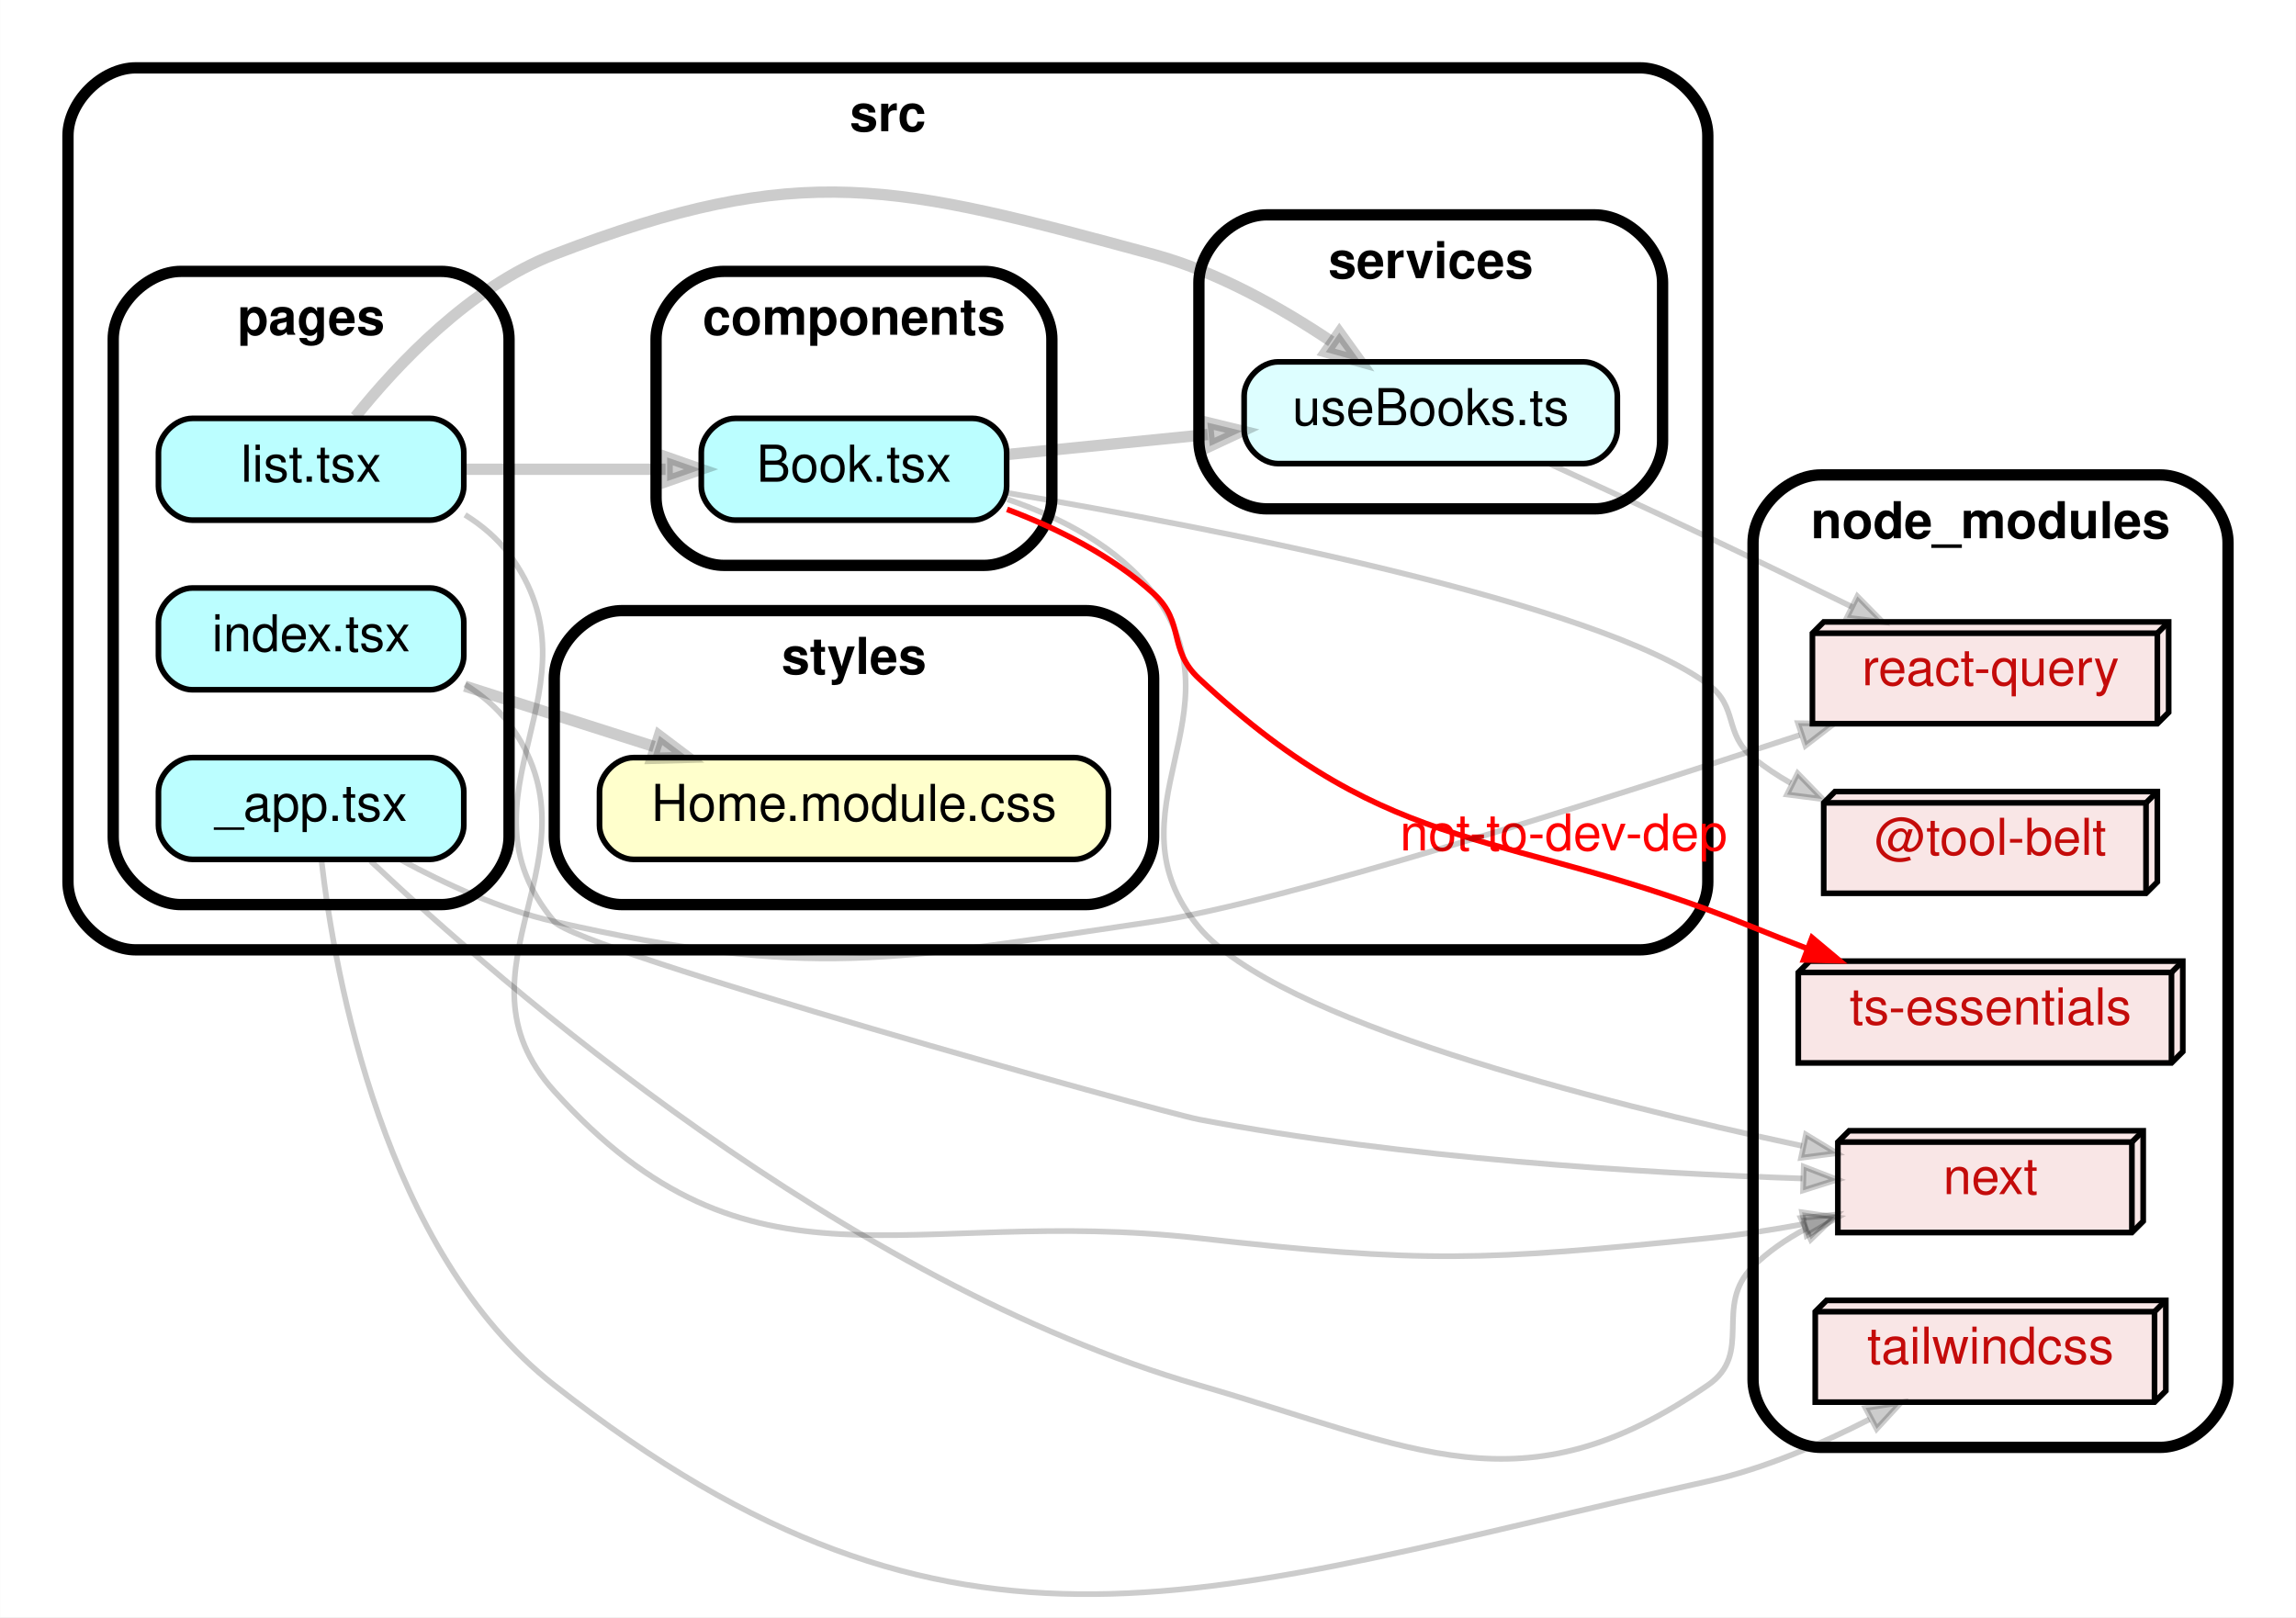
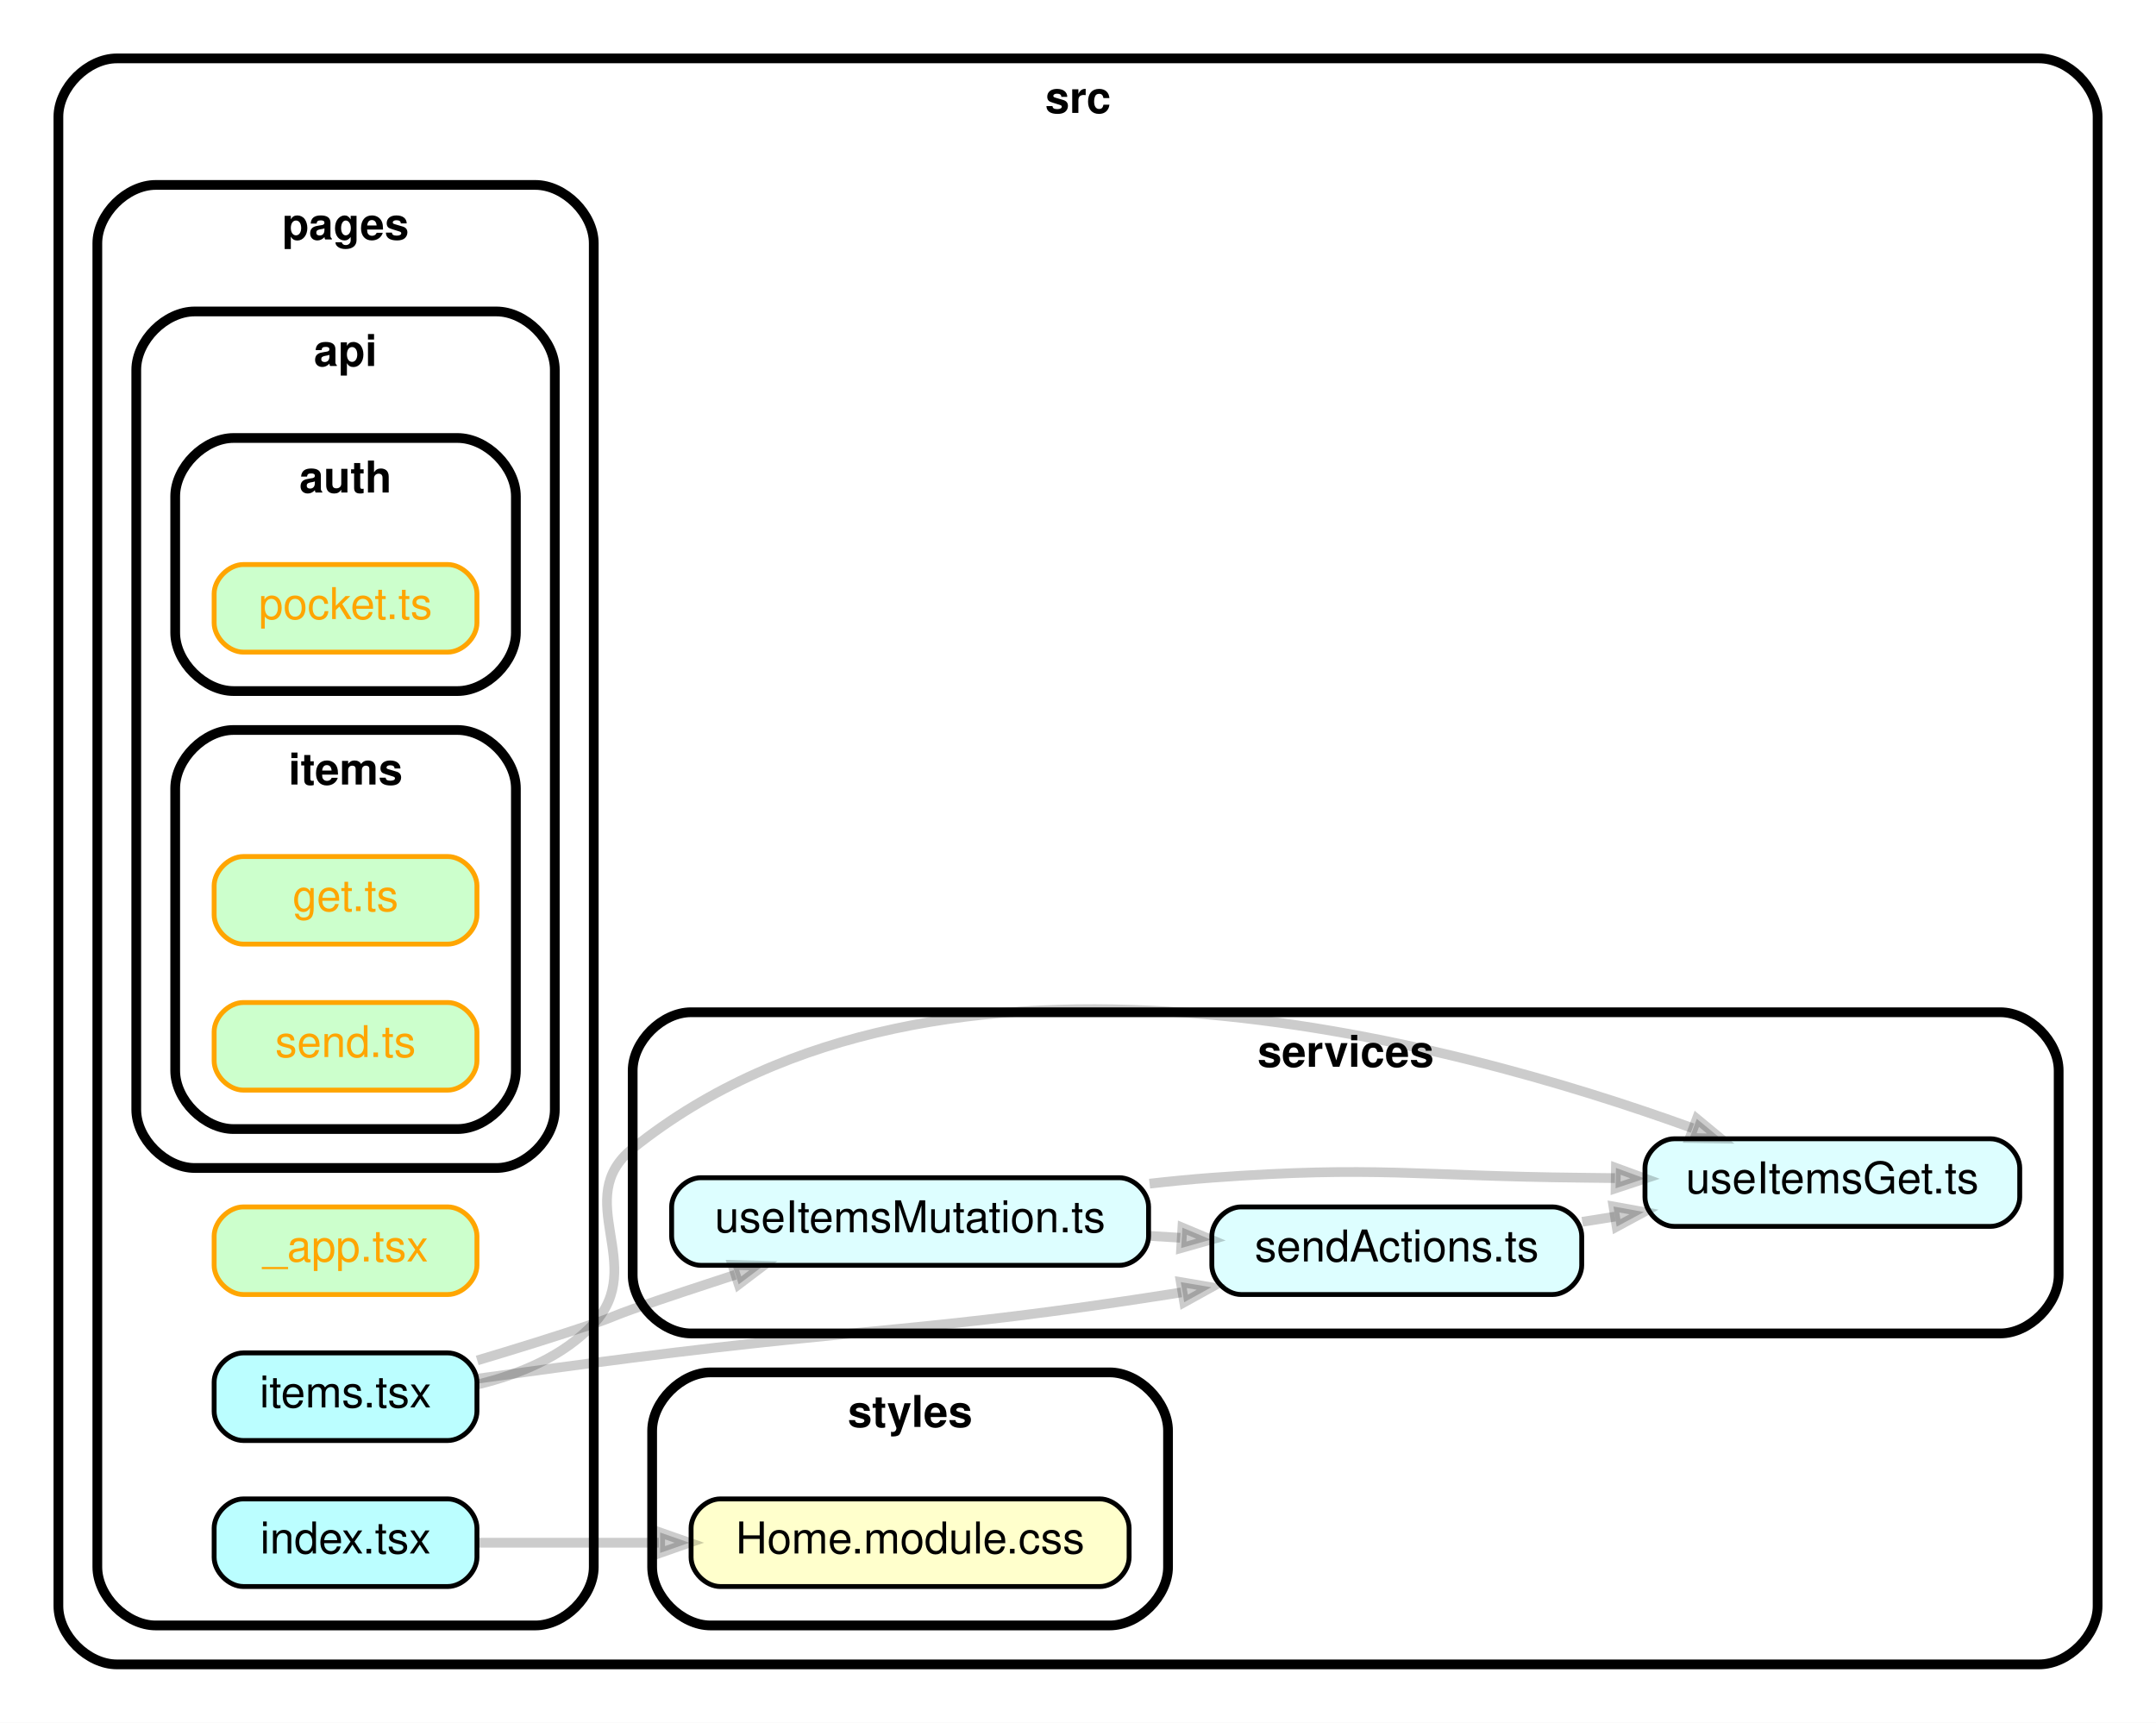
- <svg xmlns="http://www.w3.org/2000/svg" xmlns:xlink="http://www.w3.org/1999/xlink" width="406pt" height="286pt" viewBox="0.00 0.00 406.00 286.03">
-   <g id="graph0" class="graph" transform="scale(1 1) rotate(0) translate(4 282.03)">
-     <polygon fill="white" stroke="transparent" points="-4,4 -4,-282.03 402,-282.03 402,4 -4,4" />
+ <svg xmlns="http://www.w3.org/2000/svg" xmlns:xlink="http://www.w3.org/1999/xlink" width="443pt" height="354pt" viewBox="0.00 0.00 443.00 354.00">
+   <g id="graph0" class="graph" transform="scale(1 1) rotate(0) translate(4 350)">
+     <polygon fill="white" stroke="transparent" points="-4,4 -4,-350 439,-350 439,4 -4,4" />
    <g id="clust1" class="cluster">
-       <path fill="#ffffff" stroke="black" stroke-width="2" d="M318,-26.03C318,-26.03 378,-26.03 378,-26.03 384,-26.03 390,-32.03 390,-38.03 390,-38.03 390,-186.03 390,-186.03 390,-192.03 384,-198.03 378,-198.03 378,-198.03 318,-198.03 318,-198.03 312,-198.03 306,-192.03 306,-186.03 306,-186.03 306,-38.03 306,-38.03 306,-32.03 312,-26.03 318,-26.03" />
-       <text text-anchor="middle" x="348" y="-186.83" font-family="Helvetica,sans-Serif" font-weight="bold" font-size="9.00">node_modules</text>
+       <path fill="#ffffff" stroke="black" stroke-width="2" d="M20,-8C20,-8 415,-8 415,-8 421,-8 427,-14 427,-20 427,-20 427,-326 427,-326 427,-332 421,-338 415,-338 415,-338 20,-338 20,-338 14,-338 8,-332 8,-326 8,-326 8,-20 8,-20 8,-14 14,-8 20,-8" />
+       <text text-anchor="middle" x="217.5" y="-326.8" font-family="Helvetica,sans-Serif" font-weight="bold" font-size="9.00">src</text>
    </g>
    <g id="clust2" class="cluster">
-       <path fill="#ffffff" stroke="black" stroke-width="2" d="M20,-114.03C20,-114.03 286,-114.03 286,-114.03 292,-114.03 298,-120.03 298,-126.03 298,-126.03 298,-258.03 298,-258.03 298,-264.03 292,-270.03 286,-270.03 286,-270.03 20,-270.03 20,-270.03 14,-270.03 8,-264.03 8,-258.03 8,-258.03 8,-126.03 8,-126.03 8,-120.03 14,-114.03 20,-114.03" />
-       <text text-anchor="middle" x="153" y="-258.83" font-family="Helvetica,sans-Serif" font-weight="bold" font-size="9.00">src</text>
+       <path fill="#ffffff" stroke="black" stroke-width="2" d="M28,-16C28,-16 106,-16 106,-16 112,-16 118,-22 118,-28 118,-28 118,-300 118,-300 118,-306 112,-312 106,-312 106,-312 28,-312 28,-312 22,-312 16,-306 16,-300 16,-300 16,-28 16,-28 16,-22 22,-16 28,-16" />
+       <text text-anchor="middle" x="67" y="-300.8" font-family="Helvetica,sans-Serif" font-weight="bold" font-size="9.00">pages</text>
    </g>
    <g id="clust3" class="cluster">
-       <path fill="#ffffff" stroke="black" stroke-width="2" d="M124,-182.03C124,-182.03 170,-182.03 170,-182.03 176,-182.03 182,-188.03 182,-194.03 182,-194.03 182,-222.03 182,-222.03 182,-228.03 176,-234.03 170,-234.03 170,-234.03 124,-234.03 124,-234.03 118,-234.03 112,-228.03 112,-222.03 112,-222.03 112,-194.03 112,-194.03 112,-188.03 118,-182.03 124,-182.03" />
-       <text text-anchor="middle" x="147" y="-222.83" font-family="Helvetica,sans-Serif" font-weight="bold" font-size="9.00">components</text>
+       <path fill="#ffffff" stroke="black" stroke-width="2" d="M36,-110C36,-110 98,-110 98,-110 104,-110 110,-116 110,-122 110,-122 110,-274 110,-274 110,-280 104,-286 98,-286 98,-286 36,-286 36,-286 30,-286 24,-280 24,-274 24,-274 24,-122 24,-122 24,-116 30,-110 36,-110" />
+       <text text-anchor="middle" x="67" y="-274.8" font-family="Helvetica,sans-Serif" font-weight="bold" font-size="9.00">api</text>
    </g>
    <g id="clust4" class="cluster">
-       <path fill="#ffffff" stroke="black" stroke-width="2" d="M28,-122.03C28,-122.03 74,-122.03 74,-122.03 80,-122.03 86,-128.03 86,-134.03 86,-134.03 86,-222.03 86,-222.03 86,-228.03 80,-234.03 74,-234.03 74,-234.03 28,-234.03 28,-234.03 22,-234.03 16,-228.03 16,-222.03 16,-222.03 16,-134.03 16,-134.03 16,-128.03 22,-122.03 28,-122.03" />
-       <text text-anchor="middle" x="51" y="-222.83" font-family="Helvetica,sans-Serif" font-weight="bold" font-size="9.00">pages</text>
+       <path fill="#ffffff" stroke="black" stroke-width="2" d="M44,-208C44,-208 90,-208 90,-208 96,-208 102,-214 102,-220 102,-220 102,-248 102,-248 102,-254 96,-260 90,-260 90,-260 44,-260 44,-260 38,-260 32,-254 32,-248 32,-248 32,-220 32,-220 32,-214 38,-208 44,-208" />
+       <text text-anchor="middle" x="67" y="-248.8" font-family="Helvetica,sans-Serif" font-weight="bold" font-size="9.00">auth</text>
    </g>
    <g id="clust5" class="cluster">
-       <path fill="#ffffff" stroke="black" stroke-width="2" d="M220,-192.03C220,-192.03 278,-192.03 278,-192.03 284,-192.03 290,-198.03 290,-204.03 290,-204.03 290,-232.03 290,-232.03 290,-238.03 284,-244.03 278,-244.03 278,-244.03 220,-244.03 220,-244.03 214,-244.03 208,-238.03 208,-232.03 208,-232.03 208,-204.03 208,-204.03 208,-198.03 214,-192.03 220,-192.03" />
-       <text text-anchor="middle" x="249" y="-232.83" font-family="Helvetica,sans-Serif" font-weight="bold" font-size="9.00">services</text>
+       <path fill="#ffffff" stroke="black" stroke-width="2" d="M44,-118C44,-118 90,-118 90,-118 96,-118 102,-124 102,-130 102,-130 102,-188 102,-188 102,-194 96,-200 90,-200 90,-200 44,-200 44,-200 38,-200 32,-194 32,-188 32,-188 32,-130 32,-130 32,-124 38,-118 44,-118" />
+       <text text-anchor="middle" x="67" y="-188.8" font-family="Helvetica,sans-Serif" font-weight="bold" font-size="9.00">items</text>
    </g>
    <g id="clust6" class="cluster">
-       <path fill="#ffffff" stroke="black" stroke-width="2" d="M106,-122.03C106,-122.03 188,-122.03 188,-122.03 194,-122.03 200,-128.03 200,-134.03 200,-134.03 200,-162.03 200,-162.03 200,-168.03 194,-174.03 188,-174.03 188,-174.03 106,-174.03 106,-174.03 100,-174.03 94,-168.03 94,-162.03 94,-162.03 94,-134.03 94,-134.03 94,-128.03 100,-122.03 106,-122.03" />
-       <text text-anchor="middle" x="147" y="-162.83" font-family="Helvetica,sans-Serif" font-weight="bold" font-size="9.00">styles</text>
+       <path fill="#ffffff" stroke="black" stroke-width="2" d="M138,-76C138,-76 407,-76 407,-76 413,-76 419,-82 419,-88 419,-88 419,-130 419,-130 419,-136 413,-142 407,-142 407,-142 138,-142 138,-142 132,-142 126,-136 126,-130 126,-130 126,-88 126,-88 126,-82 132,-76 138,-76" />
+       <text text-anchor="middle" x="272.5" y="-130.8" font-family="Helvetica,sans-Serif" font-weight="bold" font-size="9.00">services</text>
+     </g>
+     <g id="clust7" class="cluster">
+       <path fill="#ffffff" stroke="black" stroke-width="2" d="M142,-16C142,-16 224,-16 224,-16 230,-16 236,-22 236,-28 236,-28 236,-56 236,-56 236,-62 230,-68 224,-68 224,-68 142,-68 142,-68 136,-68 130,-62 130,-56 130,-56 130,-28 130,-28 130,-22 136,-16 142,-16" />
+       <text text-anchor="middle" x="183" y="-56.8" font-family="Helvetica,sans-Serif" font-weight="bold" font-size="9.00">styles</text>
    </g>
    <g id="node1" class="node">
      <g id="a_node1">
-         <a xlink:href="node_modules/@tool-belt" xlink:title="@tool-belt">
-           <polygon fill="#c40b0a" fill-opacity="0.102" stroke="black" points="377.5,-142.03 320.5,-142.03 318.5,-140.03 318.5,-124.03 375.5,-124.03 377.5,-126.03 377.5,-142.03" />
-           <polyline fill="none" stroke="black" points="375.5,-140.03 318.5,-140.03 " />
-           <polyline fill="none" stroke="black" points="375.5,-140.03 375.5,-124.03 " />
-           <polyline fill="none" stroke="black" points="375.5,-140.03 377.5,-142.03 " />
-           <text text-anchor="middle" x="348" y="-130.83" font-family="Helvetica,sans-Serif" font-size="9.00" fill="#c40b0a">@tool-belt</text>
+         <a xlink:href="src/pages/_app.tsx" xlink:title="no-orphans">
+           <path fill="#ccffcc" stroke="orange" d="M88,-102C88,-102 46,-102 46,-102 43,-102 40,-99 40,-96 40,-96 40,-90 40,-90 40,-87 43,-84 46,-84 46,-84 88,-84 88,-84 91,-84 94,-87 94,-90 94,-90 94,-96 94,-96 94,-99 91,-102 88,-102" />
+           <text text-anchor="middle" x="67" y="-90.8" font-family="Helvetica,sans-Serif" font-size="9.00" fill="orange">_app.tsx</text>
        </a>
      </g>
    </g>
    <g id="node2" class="node">
      <g id="a_node2">
-         <a xlink:href="node_modules/next" xlink:title="next">
-           <polygon fill="#c40b0a" fill-opacity="0.102" stroke="black" points="375,-82.03 323,-82.03 321,-80.03 321,-64.03 373,-64.03 375,-66.03 375,-82.03" />
-           <polyline fill="none" stroke="black" points="373,-80.03 321,-80.03 " />
-           <polyline fill="none" stroke="black" points="373,-80.03 373,-64.03 " />
-           <polyline fill="none" stroke="black" points="373,-80.03 375,-82.03 " />
-           <text text-anchor="middle" x="348" y="-70.83" font-family="Helvetica,sans-Serif" font-size="9.00" fill="#c40b0a">next</text>
+         <a xlink:href="src/pages/api/auth/pocket.ts" xlink:title="no-orphans">
+           <path fill="#ccffcc" stroke="orange" d="M88,-234C88,-234 46,-234 46,-234 43,-234 40,-231 40,-228 40,-228 40,-222 40,-222 40,-219 43,-216 46,-216 46,-216 88,-216 88,-216 91,-216 94,-219 94,-222 94,-222 94,-228 94,-228 94,-231 91,-234 88,-234" />
+           <text text-anchor="middle" x="67" y="-222.8" font-family="Helvetica,sans-Serif" font-size="9.00" fill="orange">pocket.ts</text>
        </a>
      </g>
    </g>
    <g id="node3" class="node">
      <g id="a_node3">
-         <a xlink:href="node_modules/react-query" xlink:title="react-query">
-           <polygon fill="#c40b0a" fill-opacity="0.102" stroke="black" points="379.5,-172.03 318.5,-172.03 316.5,-170.03 316.5,-154.03 377.5,-154.03 379.5,-156.03 379.5,-172.03" />
-           <polyline fill="none" stroke="black" points="377.5,-170.03 316.5,-170.03 " />
-           <polyline fill="none" stroke="black" points="377.5,-170.03 377.5,-154.03 " />
-           <polyline fill="none" stroke="black" points="377.5,-170.03 379.5,-172.03 " />
-           <text text-anchor="middle" x="348" y="-160.83" font-family="Helvetica,sans-Serif" font-size="9.00" fill="#c40b0a">react-query</text>
+         <a xlink:href="src/pages/api/items/get.ts" xlink:title="no-orphans">
+           <path fill="#ccffcc" stroke="orange" d="M88,-174C88,-174 46,-174 46,-174 43,-174 40,-171 40,-168 40,-168 40,-162 40,-162 40,-159 43,-156 46,-156 46,-156 88,-156 88,-156 91,-156 94,-159 94,-162 94,-162 94,-168 94,-168 94,-171 91,-174 88,-174" />
+           <text text-anchor="middle" x="67" y="-162.8" font-family="Helvetica,sans-Serif" font-size="9.00" fill="orange">get.ts</text>
        </a>
      </g>
    </g>
    <g id="node4" class="node">
      <g id="a_node4">
-         <a xlink:href="node_modules/tailwindcss" xlink:title="tailwindcss">
-           <polygon fill="#c40b0a" fill-opacity="0.102" stroke="black" points="379,-52.03 319,-52.03 317,-50.03 317,-34.03 377,-34.03 379,-36.03 379,-52.03" />
-           <polyline fill="none" stroke="black" points="377,-50.03 317,-50.03 " />
-           <polyline fill="none" stroke="black" points="377,-50.03 377,-34.03 " />
-           <polyline fill="none" stroke="black" points="377,-50.03 379,-52.03 " />
-           <text text-anchor="middle" x="348" y="-40.83" font-family="Helvetica,sans-Serif" font-size="9.00" fill="#c40b0a">tailwindcss</text>
+         <a xlink:href="src/pages/api/items/send.ts" xlink:title="no-orphans">
+           <path fill="#ccffcc" stroke="orange" d="M88,-144C88,-144 46,-144 46,-144 43,-144 40,-141 40,-138 40,-138 40,-132 40,-132 40,-129 43,-126 46,-126 46,-126 88,-126 88,-126 91,-126 94,-129 94,-132 94,-132 94,-138 94,-138 94,-141 91,-144 88,-144" />
+           <text text-anchor="middle" x="67" y="-132.8" font-family="Helvetica,sans-Serif" font-size="9.00" fill="orange">send.ts</text>
        </a>
      </g>
    </g>
    <g id="node5" class="node">
      <g id="a_node5">
-         <a xlink:href="node_modules/ts-essentials" xlink:title="ts-essentials">
-           <polygon fill="#c40b0a" fill-opacity="0.102" stroke="black" points="382,-112.03 316,-112.03 314,-110.03 314,-94.03 380,-94.03 382,-96.03 382,-112.03" />
-           <polyline fill="none" stroke="black" points="380,-110.03 314,-110.03 " />
-           <polyline fill="none" stroke="black" points="380,-110.03 380,-94.03 " />
-           <polyline fill="none" stroke="black" points="380,-110.03 382,-112.03 " />
-           <text text-anchor="middle" x="348" y="-100.83" font-family="Helvetica,sans-Serif" font-size="9.00" fill="#c40b0a">ts-essentials</text>
+         <a xlink:href="src/pages/index.tsx" xlink:title="index.tsx">
+           <path fill="#bbfeff" stroke="black" d="M88,-42C88,-42 46,-42 46,-42 43,-42 40,-39 40,-36 40,-36 40,-30 40,-30 40,-27 43,-24 46,-24 46,-24 88,-24 88,-24 91,-24 94,-27 94,-30 94,-30 94,-36 94,-36 94,-39 91,-42 88,-42" />
+           <text text-anchor="middle" x="67" y="-30.8" font-family="Helvetica,sans-Serif" font-size="9.00">index.tsx</text>
        </a>
      </g>
    </g>
    <g id="node6" class="node">
      <g id="a_node6">
-         <a xlink:href="src/components/Book.tsx" xlink:title="Book.tsx">
-           <path fill="#bbfeff" stroke="black" d="M168,-208.03C168,-208.03 126,-208.03 126,-208.03 123,-208.03 120,-205.03 120,-202.03 120,-202.03 120,-196.03 120,-196.03 120,-193.03 123,-190.03 126,-190.03 126,-190.03 168,-190.03 168,-190.03 171,-190.03 174,-193.03 174,-196.03 174,-196.03 174,-202.03 174,-202.03 174,-205.03 171,-208.03 168,-208.03" />
-           <text text-anchor="middle" x="147" y="-196.83" font-family="Helvetica,sans-Serif" font-size="9.00">Book.tsx</text>
+         <a xlink:href="src/styles/Home.module.css" xlink:title="Home.module.css">
+           <path fill="#ffffcc" stroke="black" d="M222,-42C222,-42 144,-42 144,-42 141,-42 138,-39 138,-36 138,-36 138,-30 138,-30 138,-27 141,-24 144,-24 144,-24 222,-24 222,-24 225,-24 228,-27 228,-30 228,-30 228,-36 228,-36 228,-39 225,-42 222,-42" />
+           <text text-anchor="middle" x="183" y="-30.8" font-family="Helvetica,sans-Serif" font-size="9.00">Home.module.css</text>
        </a>
      </g>
    </g>
    <g id="edge1" class="edge">
-       <path fill="none" stroke="#000000" stroke-opacity="0.2" d="M174.04,-194.86C211.54,-188.46 278.41,-175.42 298,-161.03 303.47,-157.01 300.75,-152.32 306,-148.03 308.05,-146.35 310.3,-144.86 312.66,-143.52" />
-       <polygon fill="#000000" fill-opacity="0.2" stroke="#000000" stroke-opacity="0.2" points="313.89,-145.25 318.32,-140.69 312.01,-141.5 313.89,-145.25" />
-     </g>
-     <g id="edge2" class="edge">
-       <path fill="none" stroke="#000000" stroke-opacity="0.2" d="M174.14,-193.72C183.69,-190.47 193.69,-185.28 200,-177.03 216.07,-156 191.03,-138.33 208,-118.03 221.76,-101.56 278.06,-87.2 314.65,-79.36" />
-       <polygon fill="#000000" fill-opacity="0.2" stroke="#000000" stroke-opacity="0.2" points="315.35,-81.36 320.79,-78.06 314.49,-77.25 315.35,-81.36" />
-     </g>
-     <g id="edge4" class="edge">
-       <g id="a_edge4">
-         <a xlink:title="not-to-dev-dep">
-           <path fill="none" stroke="red" d="M174.07,-191.94C183.06,-188.54 192.69,-183.71 200,-177.03 205.58,-171.93 202.48,-167.18 208,-162.03 242.89,-129.43 261.78,-136.02 306,-118.03 309.07,-116.78 312.29,-115.52 315.52,-114.28" />
-           <polygon fill="red" stroke="red" points="316.43,-116.19 321.3,-112.11 314.95,-112.26 316.43,-116.19" />
-         </a>
-       </g>
-       <text text-anchor="middle" x="272.51" y="-131.61" font-family="Helvetica,sans-Serif" font-size="9.00" fill="red">not-to-dev-dep</text>
+       <path fill="none" stroke="#000000" stroke-width="2" stroke-opacity="0.2" d="M94.15,-33C105.23,-33 118.52,-33 131.38,-33" />
+       <polygon fill="#000000" fill-opacity="0.2" stroke="#000000" stroke-width="2" stroke-opacity="0.2" points="131.64,-35.1 137.64,-33 131.64,-30.9 131.64,-35.1" />
    </g>
    <g id="node7" class="node">
      <g id="a_node7">
-         <a xlink:href="src/services/useBooks.ts" xlink:title="useBooks.ts">
-           <path fill="#ddfeff" stroke="black" d="M276,-218.03C276,-218.03 222,-218.03 222,-218.03 219,-218.03 216,-215.03 216,-212.03 216,-212.03 216,-206.03 216,-206.03 216,-203.03 219,-200.03 222,-200.03 222,-200.03 276,-200.03 276,-200.03 279,-200.03 282,-203.03 282,-206.03 282,-206.03 282,-212.03 282,-212.03 282,-215.03 279,-218.03 276,-218.03" />
-           <text text-anchor="middle" x="249" y="-206.83" font-family="Helvetica,sans-Serif" font-size="9.00">useBooks.ts</text>
+         <a xlink:href="src/pages/items.tsx" xlink:title="items.tsx">
+           <path fill="#bbfeff" stroke="black" d="M88,-72C88,-72 46,-72 46,-72 43,-72 40,-69 40,-66 40,-66 40,-60 40,-60 40,-57 43,-54 46,-54 46,-54 88,-54 88,-54 91,-54 94,-57 94,-60 94,-60 94,-66 94,-66 94,-69 91,-72 88,-72" />
+           <text text-anchor="middle" x="67" y="-60.8" font-family="Helvetica,sans-Serif" font-size="9.00">items.tsx</text>
+         </a>
+       </g>
+     </g>
+     <g id="node8" class="node">
+       <g id="a_node8">
+         <a xlink:href="src/services/sendActions.ts" xlink:title="sendActions.ts">
+           <path fill="#ddfeff" stroke="black" d="M315,-102C315,-102 251,-102 251,-102 248,-102 245,-99 245,-96 245,-96 245,-90 245,-90 245,-87 248,-84 251,-84 251,-84 315,-84 315,-84 318,-84 321,-87 321,-90 321,-90 321,-96 321,-96 321,-99 318,-102 315,-102" />
+           <text text-anchor="middle" x="283" y="-90.8" font-family="Helvetica,sans-Serif" font-size="9.00">sendActions.ts</text>
+         </a>
+       </g>
+     </g>
+     <g id="edge2" class="edge">
+       <path fill="none" stroke="#000000" stroke-width="2" stroke-opacity="0.2" d="M94.26,-66.73C104.2,-68.12 115.62,-69.67 126,-71 174.83,-77.25 187.36,-76.38 236,-84 236.9,-84.14 237.82,-84.29 238.74,-84.44" />
+       <polygon fill="#000000" fill-opacity="0.2" stroke="#000000" stroke-width="2" stroke-opacity="0.2" points="238.62,-86.55 244.89,-85.49 239.32,-82.41 238.62,-86.55" />
+     </g>
+     <g id="node9" class="node">
+       <g id="a_node9">
+         <a xlink:href="src/services/useItemsGet.ts" xlink:title="useItemsGet.ts">
+           <path fill="#ddfeff" stroke="black" d="M405,-116C405,-116 340,-116 340,-116 337,-116 334,-113 334,-110 334,-110 334,-104 334,-104 334,-101 337,-98 340,-98 340,-98 405,-98 405,-98 408,-98 411,-101 411,-104 411,-104 411,-110 411,-110 411,-113 408,-116 405,-116" />
+           <text text-anchor="middle" x="372.5" y="-104.8" font-family="Helvetica,sans-Serif" font-size="9.00">useItemsGet.ts</text>
        </a>
      </g>
    </g>
    <g id="edge3" class="edge">
-       <path fill="none" stroke="#000000" stroke-width="2" stroke-opacity="0.2" d="M174.01,-201.63C184.85,-202.71 197.67,-203.99 209.56,-205.18" />
-       <polygon fill="#000000" fill-opacity="0.2" stroke="#000000" stroke-width="2" stroke-opacity="0.2" points="209.5,-207.29 215.68,-205.79 209.92,-203.11 209.5,-207.29" />
+       <path fill="none" stroke="#000000" stroke-width="2" stroke-opacity="0.2" d="M94.2,-65.53C102.85,-67.62 111.83,-71.36 118,-78 129.16,-90 113.21,-103.74 126,-114 189.28,-164.76 294.11,-136.2 343.77,-118.19" />
+       <polygon fill="#000000" fill-opacity="0.2" stroke="#000000" stroke-width="2" stroke-opacity="0.2" points="344.65,-120.1 349.55,-116.05 343.19,-116.16 344.65,-120.1" />
    </g>
-     <g id="edge13" class="edge">
-       <path fill="none" stroke="#000000" stroke-opacity="0.2" d="M270.14,-199.94C278.74,-196.01 288.89,-191.35 298,-187.03 306.35,-183.07 315.44,-178.65 323.51,-174.69" />
-       <polygon fill="#000000" fill-opacity="0.2" stroke="#000000" stroke-opacity="0.2" points="324.45,-176.56 328.9,-172.03 322.59,-172.79 324.45,-176.56" />
-     </g>
-     <g id="node8" class="node">
-       <g id="a_node8">
-         <a xlink:href="src/pages/_app.tsx" xlink:title="_app.tsx">
-           <path fill="#bbfeff" stroke="black" d="M72,-148.03C72,-148.03 30,-148.03 30,-148.03 27,-148.03 24,-145.03 24,-142.03 24,-142.03 24,-136.03 24,-136.03 24,-133.03 27,-130.03 30,-130.03 30,-130.03 72,-130.03 72,-130.03 75,-130.03 78,-133.03 78,-136.03 78,-136.03 78,-142.03 78,-142.03 78,-145.03 75,-148.03 72,-148.03" />
-           <text text-anchor="middle" x="51" y="-136.83" font-family="Helvetica,sans-Serif" font-size="9.00">_app.tsx</text>
+     <g id="node10" class="node">
+       <g id="a_node10">
+         <a xlink:href="src/services/useItemsMutation.ts" xlink:title="useItemsMutation.ts">
+           <path fill="#ddfeff" stroke="black" d="M226,-108C226,-108 140,-108 140,-108 137,-108 134,-105 134,-102 134,-102 134,-96 134,-96 134,-93 137,-90 140,-90 140,-90 226,-90 226,-90 229,-90 232,-93 232,-96 232,-96 232,-102 232,-102 232,-105 229,-108 226,-108" />
+           <text text-anchor="middle" x="183" y="-96.8" font-family="Helvetica,sans-Serif" font-size="9.00">useItemsMutation.ts</text>
        </a>
      </g>
    </g>
+     <g id="edge4" class="edge">
+       <path fill="none" stroke="#000000" stroke-width="2" stroke-opacity="0.2" d="M94.06,-70.46C101.8,-72.77 110.27,-75.39 118,-78 121.6,-79.21 122.41,-79.75 126,-81 132.78,-83.36 140.06,-85.78 147.06,-88.05" />
+       <polygon fill="#000000" fill-opacity="0.2" stroke="#000000" stroke-width="2" stroke-opacity="0.2" points="146.49,-90.08 152.85,-89.92 147.78,-86.08 146.49,-90.08" />
+     </g>
    <g id="edge5" class="edge">
-       <path fill="none" stroke="#000000" stroke-opacity="0.2" d="M61.51,-129.75C84.38,-108.2 145.21,-55.19 208,-37.03 246.42,-25.91 265.06,-14.33 298,-37.03 306.22,-42.69 298.89,-51.01 306,-58.03 308.69,-60.68 311.89,-62.87 315.3,-64.68" />
-       <polygon fill="#000000" fill-opacity="0.2" stroke="#000000" stroke-opacity="0.2" points="314.45,-66.6 320.78,-67.21 316.21,-62.79 314.45,-66.6" />
+       <path fill="none" stroke="#000000" stroke-width="2" stroke-opacity="0.2" d="M321.11,-98.94C323.33,-99.29 325.59,-99.65 327.84,-100.01" />
+       <polygon fill="#000000" fill-opacity="0.2" stroke="#000000" stroke-width="2" stroke-opacity="0.2" points="327.52,-102.09 333.78,-100.96 328.18,-97.94 327.52,-102.09" />
    </g>
    <g id="edge6" class="edge">
-       <path fill="none" stroke="#000000" stroke-opacity="0.2" d="M66.96,-129.9C74.73,-125.69 84.55,-121.16 94,-119.03 139.95,-108.64 153.39,-112.2 200,-119.03 222.05,-122.26 278.07,-140.06 314.24,-152.01" />
-       <polygon fill="#000000" fill-opacity="0.2" stroke="#000000" stroke-opacity="0.2" points="313.95,-154.12 320.31,-154.02 315.27,-150.14 313.95,-154.12" />
+       <path fill="none" stroke="#000000" stroke-width="2" stroke-opacity="0.2" d="M232.14,-96.05C234.27,-95.92 236.4,-95.79 238.52,-95.66" />
+       <polygon fill="#000000" fill-opacity="0.2" stroke="#000000" stroke-width="2" stroke-opacity="0.2" points="238.95,-97.74 244.82,-95.28 238.7,-93.55 238.95,-97.74" />
    </g>
    <g id="edge7" class="edge">
-       <path fill="none" stroke="#000000" stroke-opacity="0.2" d="M52.82,-129.91C55.17,-109.61 63.84,-60.63 94,-37.03 165.64,19.05 209.2,-0.22 298,-20.03 307.84,-22.22 318.03,-26.61 326.56,-30.98" />
-       <polygon fill="#000000" fill-opacity="0.2" stroke="#000000" stroke-opacity="0.2" points="325.89,-33 332.17,-33.97 327.86,-29.29 325.89,-33" />
-     </g>
-     <g id="node9" class="node">
-       <g id="a_node9">
-         <a xlink:href="src/pages/index.tsx" xlink:title="index.tsx">
-           <path fill="#bbfeff" stroke="black" d="M72,-178.03C72,-178.03 30,-178.03 30,-178.03 27,-178.03 24,-175.03 24,-172.03 24,-172.03 24,-166.03 24,-166.03 24,-163.03 27,-160.03 30,-160.03 30,-160.03 72,-160.03 72,-160.03 75,-160.03 78,-163.03 78,-166.03 78,-166.03 78,-172.03 78,-172.03 78,-175.03 75,-178.03 72,-178.03" />
-           <text text-anchor="middle" x="51" y="-166.83" font-family="Helvetica,sans-Serif" font-size="9.00">index.tsx</text>
-         </a>
-       </g>
-     </g>
-     <g id="edge8" class="edge">
-       <path fill="none" stroke="#000000" stroke-opacity="0.2" d="M78.22,-160.97C81.21,-159.11 83.92,-156.82 86,-154.03 103.36,-130.66 74.49,-110.63 94,-89.03 128.83,-50.46 156.36,-68.84 208,-63.03 247.75,-58.55 258.2,-59.01 298,-63.03 303.52,-63.58 309.34,-64.49 314.96,-65.53" />
-       <polygon fill="#000000" fill-opacity="0.2" stroke="#000000" stroke-opacity="0.2" points="314.67,-67.61 320.96,-66.7 315.47,-63.49 314.67,-67.61" />
-     </g>
-     <g id="node10" class="node">
-       <g id="a_node10">
-         <a xlink:href="src/styles/Home.module.css" xlink:title="Home.module.css">
-           <path fill="#ffffcc" stroke="black" d="M186,-148.03C186,-148.03 108,-148.03 108,-148.03 105,-148.03 102,-145.03 102,-142.03 102,-142.03 102,-136.03 102,-136.03 102,-133.03 105,-130.03 108,-130.03 108,-130.03 186,-130.03 186,-130.03 189,-130.03 192,-133.03 192,-136.03 192,-136.03 192,-142.03 192,-142.03 192,-145.03 189,-148.03 186,-148.03" />
-           <text text-anchor="middle" x="147" y="-136.83" font-family="Helvetica,sans-Serif" font-size="9.00">Home.module.css</text>
-         </a>
-       </g>
-     </g>
-     <g id="edge9" class="edge">
-       <path fill="none" stroke="#000000" stroke-width="2" stroke-opacity="0.2" d="M78.18,-160.67C88.54,-157.36 100.59,-153.52 111.64,-149.99" />
-       <polygon fill="#000000" fill-opacity="0.2" stroke="#000000" stroke-width="2" stroke-opacity="0.2" points="112.57,-151.9 117.65,-148.07 111.3,-147.9 112.57,-151.9" />
-     </g>
-     <g id="node11" class="node">
-       <g id="a_node11">
-         <a xlink:href="src/pages/list.tsx" xlink:title="list.tsx">
-           <path fill="#bbfeff" stroke="black" d="M72,-208.03C72,-208.03 30,-208.03 30,-208.03 27,-208.03 24,-205.03 24,-202.03 24,-202.03 24,-196.03 24,-196.03 24,-193.03 27,-190.03 30,-190.03 30,-190.03 72,-190.03 72,-190.03 75,-190.03 78,-193.03 78,-196.03 78,-196.03 78,-202.03 78,-202.03 78,-205.03 75,-208.03 72,-208.03" />
-           <text text-anchor="middle" x="51" y="-196.83" font-family="Helvetica,sans-Serif" font-size="9.00">list.tsx</text>
-         </a>
-       </g>
-     </g>
-     <g id="edge11" class="edge">
-       <path fill="none" stroke="#000000" stroke-opacity="0.2" d="M78.22,-190.97C81.21,-189.11 83.92,-186.82 86,-184.03 103.36,-160.66 75.3,-141.33 94,-119.03 98.26,-113.95 201.49,-85.27 208,-84.03 244.14,-77.13 286.37,-74.55 314.72,-73.59" />
-       <polygon fill="#000000" fill-opacity="0.2" stroke="#000000" stroke-opacity="0.2" points="314.97,-75.68 320.9,-73.39 314.84,-71.48 314.97,-75.68" />
-     </g>
-     <g id="edge10" class="edge">
-       <path fill="none" stroke="#000000" stroke-width="2" stroke-opacity="0.2" d="M78.18,-199.03C89.18,-199.03 102.09,-199.03 113.68,-199.03" />
-       <polygon fill="#000000" fill-opacity="0.2" stroke="#000000" stroke-width="2" stroke-opacity="0.2" points="113.96,-201.13 119.96,-199.03 113.96,-196.93 113.96,-201.13" />
-     </g>
-     <g id="edge12" class="edge">
-       <path fill="none" stroke="#000000" stroke-width="2" stroke-opacity="0.2" d="M58.82,-208.32C66.26,-217.6 79.14,-231.3 94,-237.03 137.96,-253.96 154.52,-249.32 200,-237.03 211.26,-233.98 222.59,-227.57 231.41,-221.65" />
-       <polygon fill="#000000" fill-opacity="0.2" stroke="#000000" stroke-width="2" stroke-opacity="0.2" points="232.84,-223.21 236.56,-218.06 230.44,-219.77 232.84,-223.21" />
+       <path fill="none" stroke="#000000" stroke-width="2" stroke-opacity="0.2" d="M232.21,-106.78C236.53,-107.27 240.84,-107.69 245,-108 278.69,-110.47 287.22,-108.33 321,-108 323.24,-107.98 325.53,-107.95 327.84,-107.92" />
+       <polygon fill="#000000" fill-opacity="0.2" stroke="#000000" stroke-width="2" stroke-opacity="0.2" points="328.03,-110.02 334,-107.83 327.96,-105.82 328.03,-110.02" />
    </g>
  </g>
</svg>
